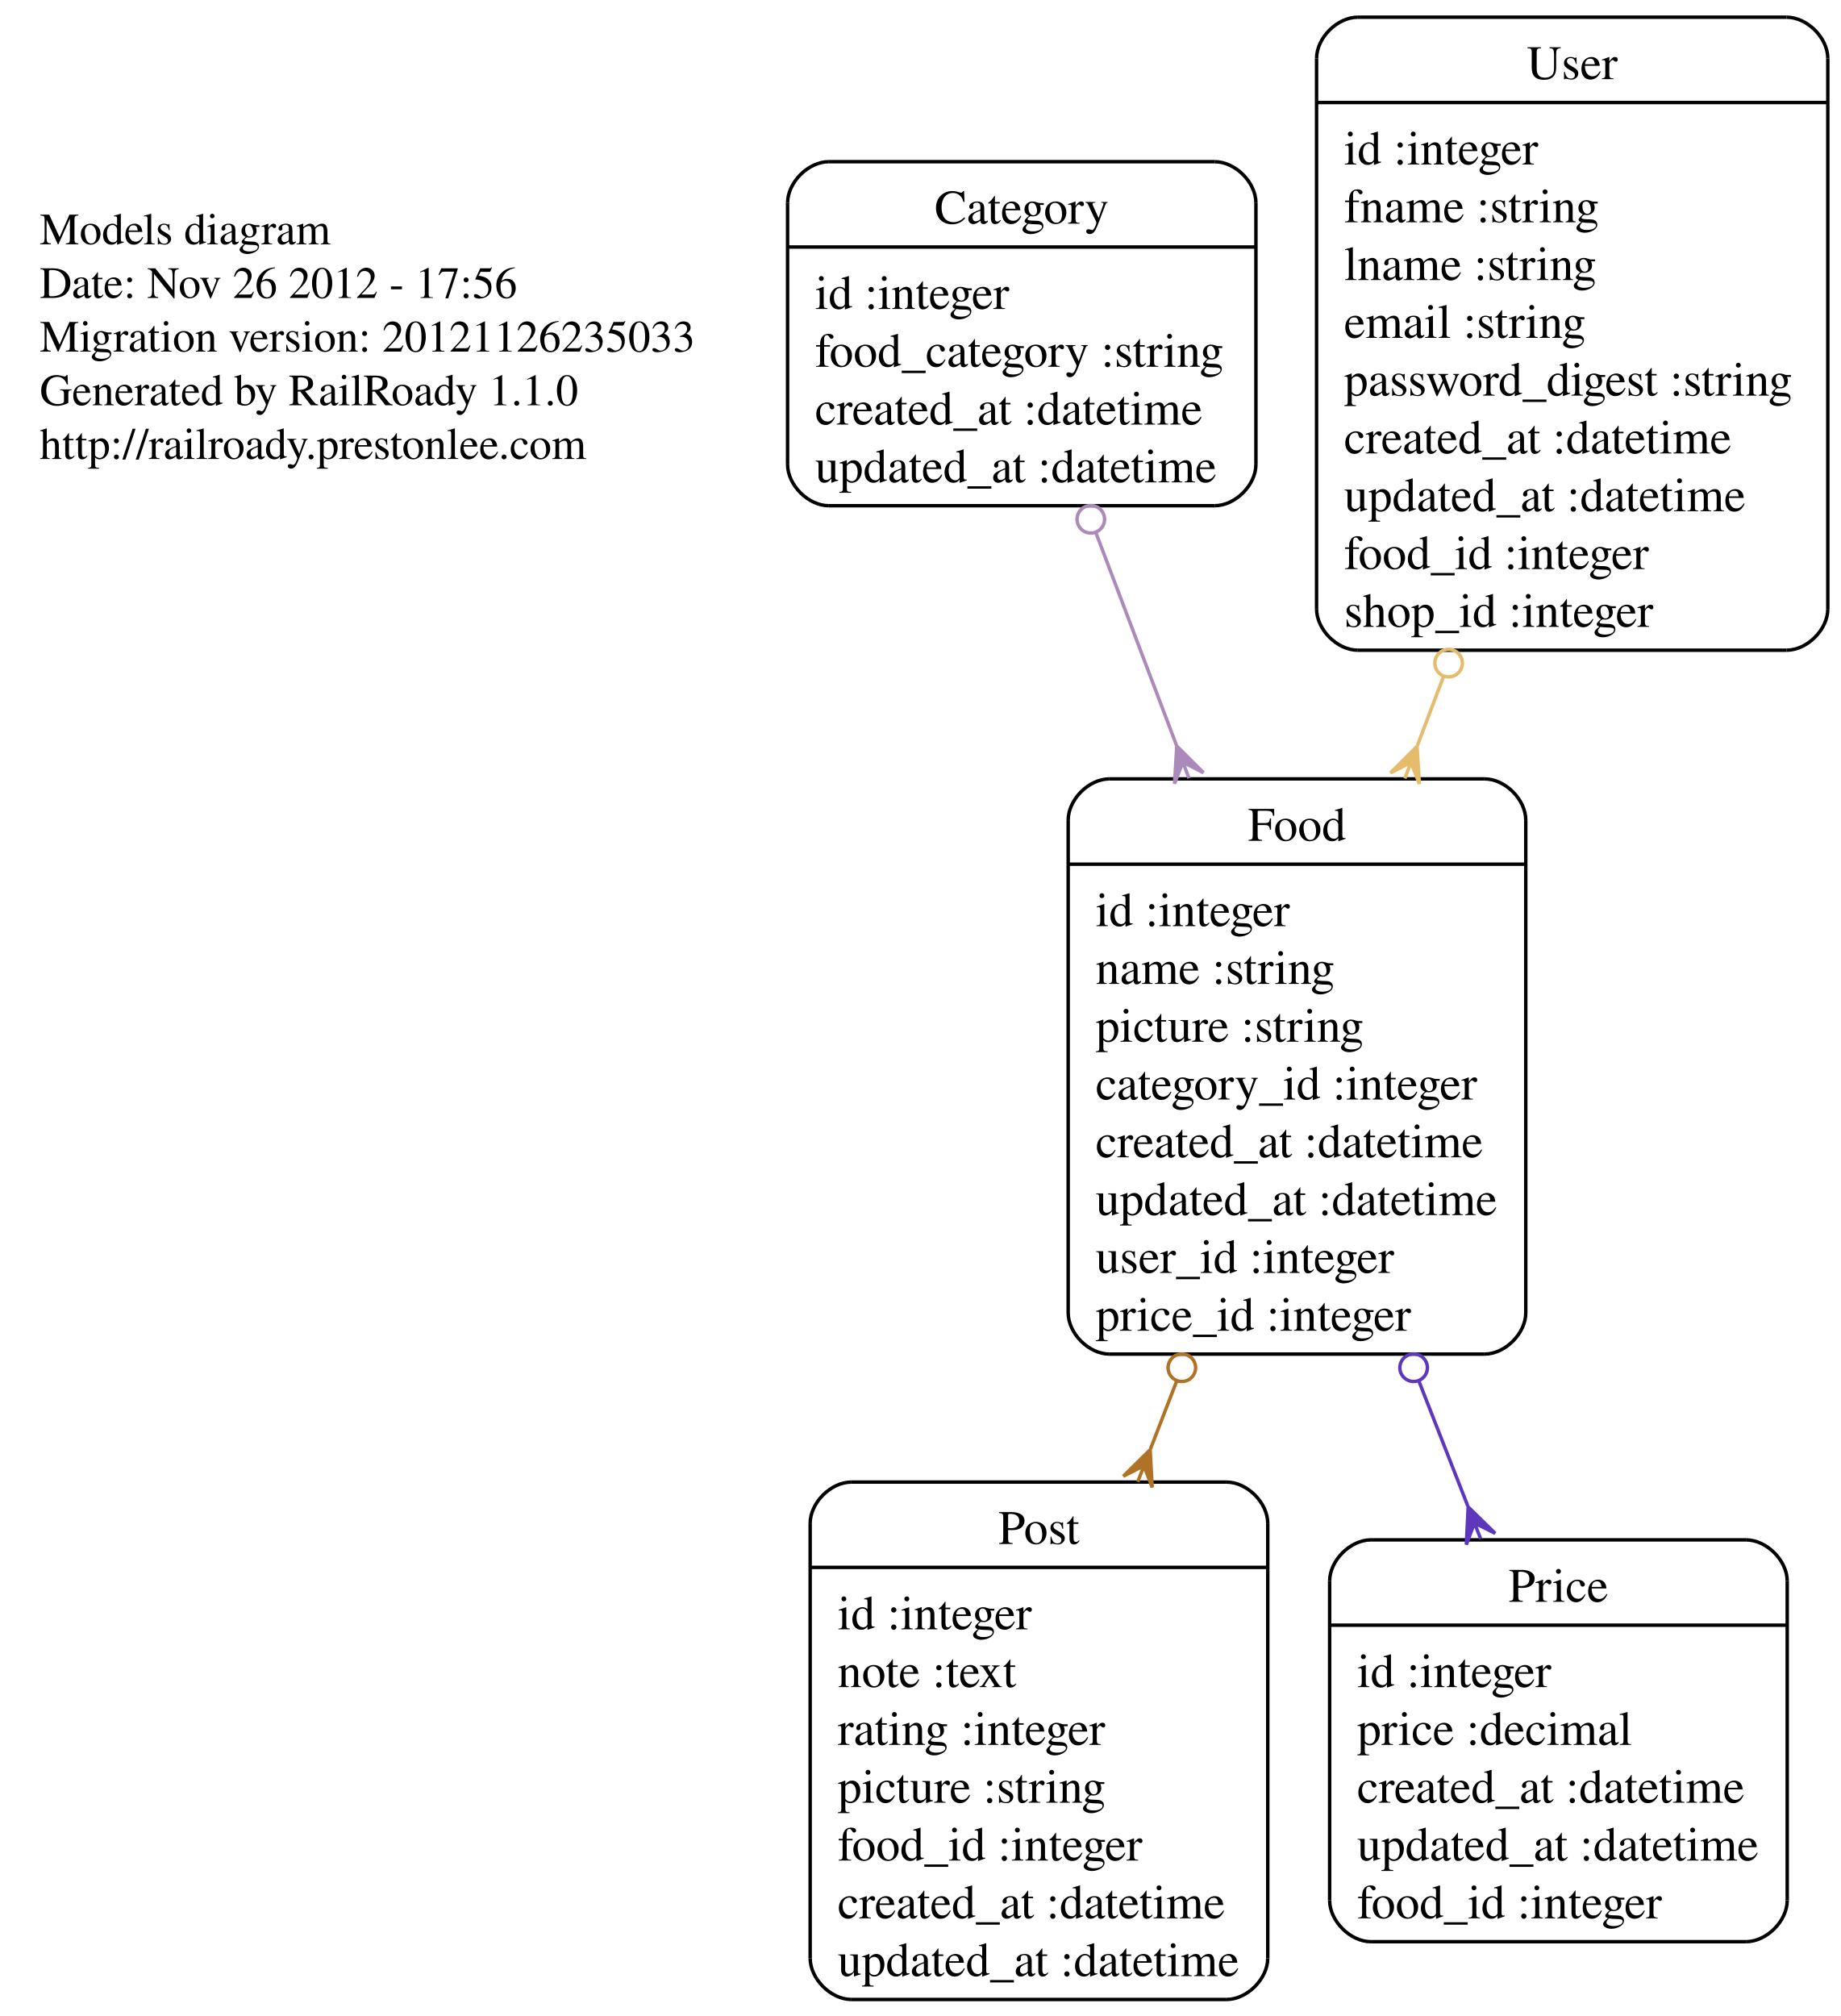
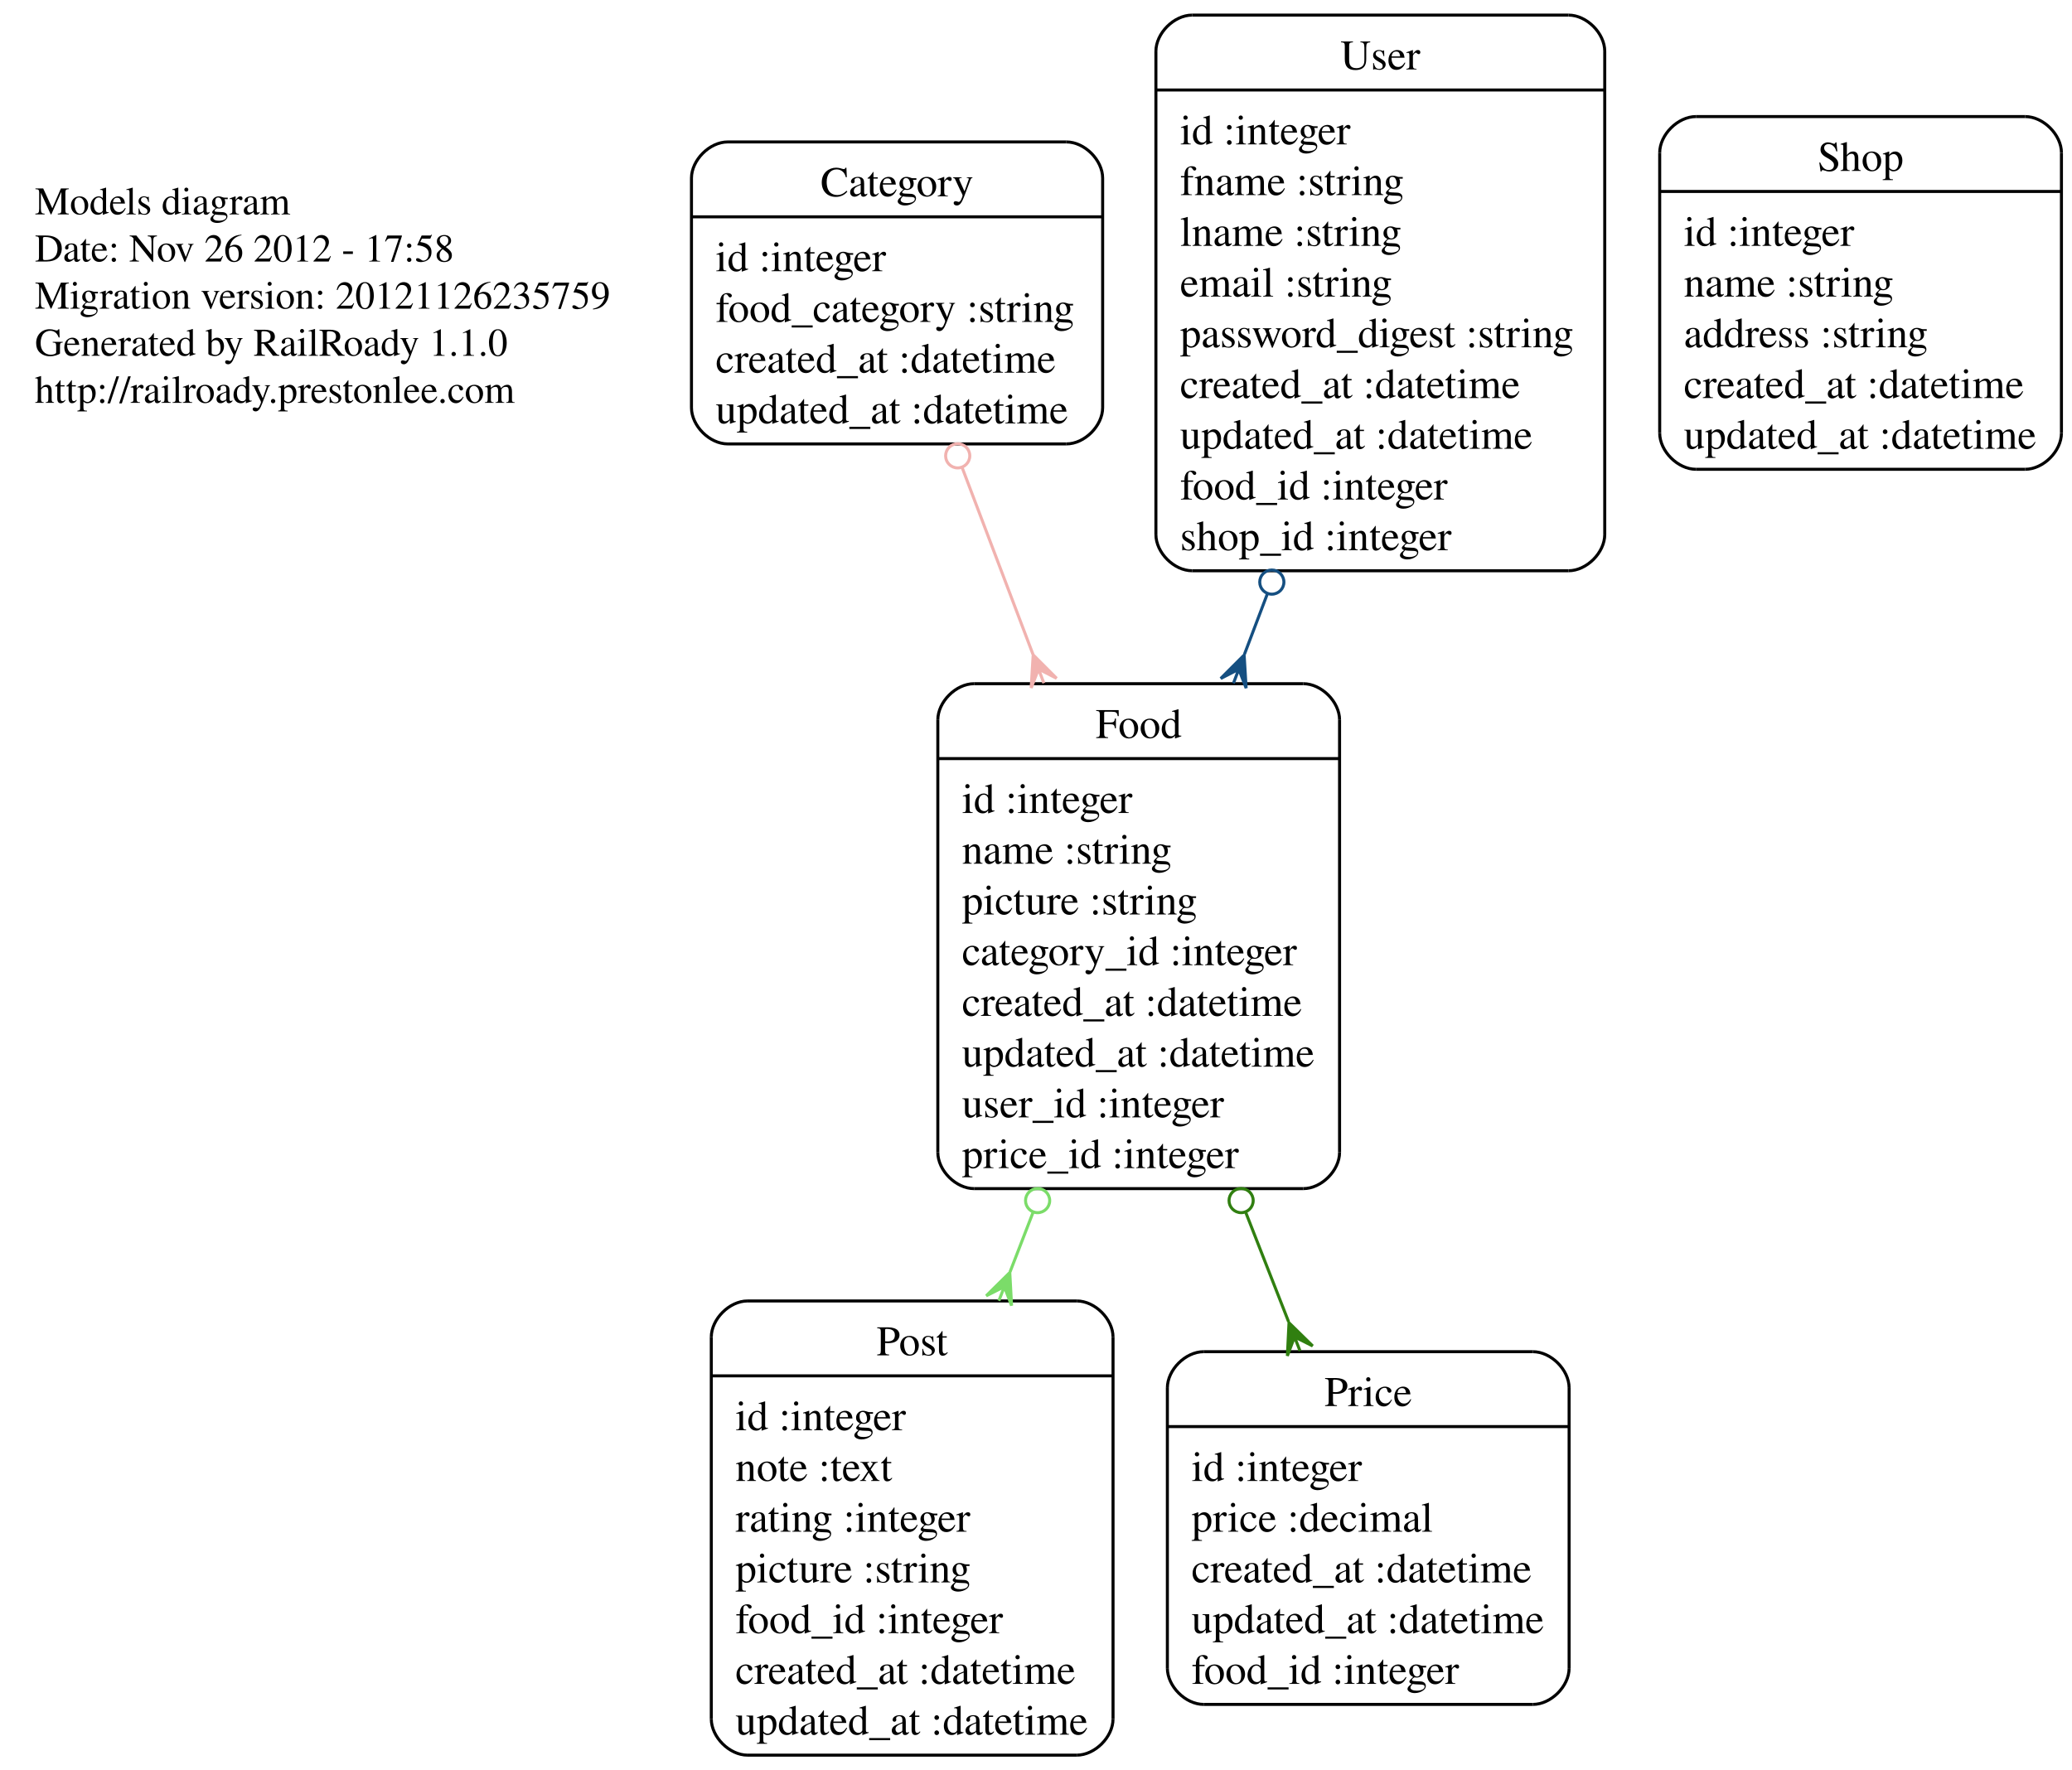
- <svg xmlns="http://www.w3.org/2000/svg" width="535pt" height="586pt" viewBox="0.00 0.00 535.00 586.00">
+ <svg xmlns="http://www.w3.org/2000/svg" width="686pt" height="586pt" viewBox="0.00 0.00 686.00 586.00">
  <g id="graph1" class="graph" transform="scale(1 1) rotate(0) translate(4 582)">
-     <polygon fill="white" stroke="white" points="-4,5 -4,-582 532,-582 532,5 -4,5" />
+     <polygon fill="white" stroke="white" points="-4,5 -4,-582 683,-582 683,5 -4,5" />
    <g id="node1" class="node">
      <text text-anchor="start" x="7.55" y="-511" font-family="Times,serif" font-size="13.00">Models diagram</text>
-       <text text-anchor="start" x="7.55" y="-495.4" font-family="Times,serif" font-size="13.00">Date: Nov 26 2012 - 17:56</text>
-       <text text-anchor="start" x="7.55" y="-479.8" font-family="Times,serif" font-size="13.00">Migration version: 20121126235033</text>
+       <text text-anchor="start" x="7.55" y="-495.4" font-family="Times,serif" font-size="13.00">Date: Nov 26 2012 - 17:58</text>
+       <text text-anchor="start" x="7.55" y="-479.8" font-family="Times,serif" font-size="13.00">Migration version: 20121126235759</text>
      <text text-anchor="start" x="7.55" y="-464.2" font-family="Times,serif" font-size="13.00">Generated by RailRoady 1.1.0</text>
      <text text-anchor="start" x="7.55" y="-448.6" font-family="Times,serif" font-size="13.00">http://railroady.prestonlee.com</text>
    </g>
    <g id="node2" class="node">
      <polyline fill="none" stroke="black" points="236.933,-435 349.067,-435 " />
      <path fill="none" stroke="black" d="M349.067,-435C355.067,-435 361.067,-441 361.067,-447" />
      <polyline fill="none" stroke="black" points="361.067,-447 361.067,-523 " />
      <path fill="none" stroke="black" d="M361.067,-523C361.067,-529 355.067,-535 349.067,-535" />
      <polyline fill="none" stroke="black" points="349.067,-535 236.933,-535 " />
      <path fill="none" stroke="black" d="M236.933,-535C230.933,-535 224.933,-529 224.933,-523" />
      <polyline fill="none" stroke="black" points="224.933,-523 224.933,-447 " />
      <path fill="none" stroke="black" d="M224.933,-447C224.933,-441 230.933,-435 236.933,-435" />
      <text text-anchor="middle" x="293" y="-517" font-family="Times,serif" font-size="14.00">Category</text>
      <polyline fill="none" stroke="black" points="224.933,-510.2 361.067,-510.2 " />
      <text text-anchor="start" x="232.933" y="-492.2" font-family="Times,serif" font-size="14.00">id :integer</text>
      <text text-anchor="start" x="232.933" y="-475.4" font-family="Times,serif" font-size="14.00">food_category :string</text>
      <text text-anchor="start" x="232.933" y="-458.6" font-family="Times,serif" font-size="14.00">created_at :datetime</text>
      <text text-anchor="start" x="232.933" y="-441.8" font-family="Times,serif" font-size="14.00">updated_at :datetime</text>
    </g>
    <g id="node3" class="node">
      <polyline fill="none" stroke="black" points="318.495,-188.4 427.505,-188.4 " />
      <path fill="none" stroke="black" d="M427.505,-188.4C433.505,-188.4 439.505,-194.4 439.505,-200.4" />
      <polyline fill="none" stroke="black" points="439.505,-200.4 439.505,-343.6 " />
      <path fill="none" stroke="black" d="M439.505,-343.6C439.505,-349.6 433.505,-355.6 427.505,-355.6" />
      <polyline fill="none" stroke="black" points="427.505,-355.6 318.495,-355.6 " />
      <path fill="none" stroke="black" d="M318.495,-355.6C312.495,-355.6 306.495,-349.6 306.495,-343.6" />
      <polyline fill="none" stroke="black" points="306.495,-343.6 306.495,-200.4 " />
      <path fill="none" stroke="black" d="M306.495,-200.4C306.495,-194.4 312.495,-188.4 318.495,-188.4" />
      <text text-anchor="middle" x="373" y="-337.6" font-family="Times,serif" font-size="14.00">Food</text>
      <polyline fill="none" stroke="black" points="306.495,-330.8 439.505,-330.8 " />
      <text text-anchor="start" x="314.495" y="-312.8" font-family="Times,serif" font-size="14.00">id :integer</text>
      <text text-anchor="start" x="314.495" y="-296" font-family="Times,serif" font-size="14.00">name :string</text>
      <text text-anchor="start" x="314.495" y="-279.2" font-family="Times,serif" font-size="14.00">picture :string</text>
      <text text-anchor="start" x="314.495" y="-262.4" font-family="Times,serif" font-size="14.00">category_id :integer</text>
      <text text-anchor="start" x="314.495" y="-245.6" font-family="Times,serif" font-size="14.00">created_at :datetime</text>
      <text text-anchor="start" x="314.495" y="-228.8" font-family="Times,serif" font-size="14.00">updated_at :datetime</text>
      <text text-anchor="start" x="314.495" y="-212" font-family="Times,serif" font-size="14.00">user_id :integer</text>
      <text text-anchor="start" x="314.495" y="-195.2" font-family="Times,serif" font-size="14.00">price_id :integer</text>
    </g>
    <g id="edge2" class="edge">
-       <path fill="none" stroke="#ab8aba" d="M314.538,-427.192C321.754,-408.161 329.996,-386.422 337.971,-365.39" />
-       <ellipse fill="none" stroke="#ab8aba" cx="313.074" cy="-431.056" rx="4" ry="4" />
-       <polygon fill="#ab8aba" stroke="#ab8aba" points="338.066,-365.138 345.819,-357.383 339.839,-360.463 341.611,-355.788 341.611,-355.788 341.611,-355.788 339.839,-360.463 337.404,-354.192 338.066,-365.138 338.066,-365.138" />
+       <path fill="none" stroke="#f1b2af" d="M314.538,-427.192C321.754,-408.161 329.996,-386.422 337.971,-365.39" />
+       <ellipse fill="none" stroke="#f1b2af" cx="313.074" cy="-431.056" rx="4" ry="4" />
+       <polygon fill="#f1b2af" stroke="#f1b2af" points="338.066,-365.138 345.819,-357.383 339.839,-360.463 341.611,-355.788 341.611,-355.788 341.611,-355.788 339.839,-360.463 337.404,-354.192 338.066,-365.138 338.066,-365.138" />
    </g>
    <g id="node4" class="node">
      <polyline fill="none" stroke="black" points="243.495,-0.8 352.505,-0.8 " />
      <path fill="none" stroke="black" d="M352.505,-0.8C358.505,-0.8 364.505,-6.8 364.505,-12.8" />
      <polyline fill="none" stroke="black" points="364.505,-12.8 364.505,-139.2 " />
      <path fill="none" stroke="black" d="M364.505,-139.2C364.505,-145.2 358.505,-151.2 352.505,-151.2" />
      <polyline fill="none" stroke="black" points="352.505,-151.2 243.495,-151.2 " />
      <path fill="none" stroke="black" d="M243.495,-151.2C237.495,-151.2 231.495,-145.2 231.495,-139.2" />
      <polyline fill="none" stroke="black" points="231.495,-139.2 231.495,-12.8 " />
      <path fill="none" stroke="black" d="M231.495,-12.8C231.495,-6.8 237.495,-0.8 243.495,-0.8" />
      <text text-anchor="middle" x="298" y="-133.2" font-family="Times,serif" font-size="14.00">Post</text>
      <polyline fill="none" stroke="black" points="231.495,-126.4 364.505,-126.4 " />
      <text text-anchor="start" x="239.495" y="-108.4" font-family="Times,serif" font-size="14.00">id :integer</text>
      <text text-anchor="start" x="239.495" y="-91.6" font-family="Times,serif" font-size="14.00">note :text</text>
      <text text-anchor="start" x="239.495" y="-74.8" font-family="Times,serif" font-size="14.00">rating :integer</text>
      <text text-anchor="start" x="239.495" y="-58" font-family="Times,serif" font-size="14.00">picture :string</text>
      <text text-anchor="start" x="239.495" y="-41.2" font-family="Times,serif" font-size="14.00">food_id :integer</text>
      <text text-anchor="start" x="239.495" y="-24.4" font-family="Times,serif" font-size="14.00">created_at :datetime</text>
      <text text-anchor="start" x="239.495" y="-7.6" font-family="Times,serif" font-size="14.00">updated_at :datetime</text>
    </g>
    <g id="edge4" class="edge">
-       <path fill="none" stroke="#af7226" d="M338.076,-180.664C335.521,-174.054 332.949,-167.401 330.409,-160.831" />
-       <ellipse fill="none" stroke="#af7226" cx="339.533" cy="-184.433" rx="4" ry="4" />
-       <polygon fill="#af7226" stroke="#af7226" points="330.322,-160.606 330.913,-149.656 328.519,-155.942 326.716,-151.278 326.716,-151.278 326.716,-151.278 328.519,-155.942 322.519,-152.901 330.322,-160.606 330.322,-160.606" />
+       <path fill="none" stroke="#7bdc69" d="M338.076,-180.664C335.521,-174.054 332.949,-167.401 330.409,-160.831" />
+       <ellipse fill="none" stroke="#7bdc69" cx="339.533" cy="-184.433" rx="4" ry="4" />
+       <polygon fill="#7bdc69" stroke="#7bdc69" points="330.322,-160.606 330.913,-149.656 328.519,-155.942 326.716,-151.278 326.716,-151.278 326.716,-151.278 328.519,-155.942 322.519,-152.901 330.322,-160.606 330.322,-160.606" />
    </g>
    <g id="node5" class="node">
      <polyline fill="none" stroke="black" points="394.495,-17.6 503.505,-17.6 " />
      <path fill="none" stroke="black" d="M503.505,-17.6C509.505,-17.6 515.505,-23.6 515.505,-29.6" />
      <polyline fill="none" stroke="black" points="515.505,-29.6 515.505,-122.4 " />
      <path fill="none" stroke="black" d="M515.505,-122.4C515.505,-128.4 509.505,-134.4 503.505,-134.4" />
      <polyline fill="none" stroke="black" points="503.505,-134.4 394.495,-134.4 " />
      <path fill="none" stroke="black" d="M394.495,-134.4C388.495,-134.4 382.495,-128.4 382.495,-122.4" />
      <polyline fill="none" stroke="black" points="382.495,-122.4 382.495,-29.6 " />
      <path fill="none" stroke="black" d="M382.495,-29.6C382.495,-23.6 388.495,-17.6 394.495,-17.6" />
      <text text-anchor="middle" x="449" y="-116.4" font-family="Times,serif" font-size="14.00">Price</text>
      <polyline fill="none" stroke="black" points="382.495,-109.6 515.505,-109.6 " />
      <text text-anchor="start" x="390.495" y="-91.6" font-family="Times,serif" font-size="14.00">id :integer</text>
      <text text-anchor="start" x="390.495" y="-74.8" font-family="Times,serif" font-size="14.00">price :decimal</text>
      <text text-anchor="start" x="390.495" y="-58" font-family="Times,serif" font-size="14.00">created_at :datetime</text>
      <text text-anchor="start" x="390.495" y="-41.2" font-family="Times,serif" font-size="14.00">updated_at :datetime</text>
      <text text-anchor="start" x="390.495" y="-24.4" font-family="Times,serif" font-size="14.00">food_id :integer</text>
    </g>
    <g id="edge6" class="edge">
-       <path fill="none" stroke="#5d38bc" d="M408.443,-180.528C413.219,-168.336 418.049,-156.006 422.63,-144.313" />
-       <ellipse fill="none" stroke="#5d38bc" cx="406.91" cy="-184.439" rx="4" ry="4" />
-       <polygon fill="#5d38bc" stroke="#5d38bc" points="422.765,-143.969 430.602,-136.299 424.589,-139.313 426.412,-134.658 426.412,-134.658 426.412,-134.658 424.589,-139.313 422.223,-133.016 422.765,-143.969 422.765,-143.969" />
+       <path fill="none" stroke="#307f10" d="M408.443,-180.528C413.219,-168.336 418.049,-156.006 422.63,-144.313" />
+       <ellipse fill="none" stroke="#307f10" cx="406.91" cy="-184.439" rx="4" ry="4" />
+       <polygon fill="#307f10" stroke="#307f10" points="422.765,-143.969 430.602,-136.299 424.589,-139.313 426.412,-134.658 426.412,-134.658 426.412,-134.658 424.589,-139.313 422.223,-133.016 422.765,-143.969 422.765,-143.969" />
    </g>
    <g id="node6" class="node">
+       <polyline fill="none" stroke="black" points="557.495,-426.6 666.505,-426.6 " />
+       <path fill="none" stroke="black" d="M666.505,-426.6C672.505,-426.6 678.505,-432.6 678.505,-438.6" />
+       <polyline fill="none" stroke="black" points="678.505,-438.6 678.505,-531.4 " />
+       <path fill="none" stroke="black" d="M678.505,-531.4C678.505,-537.4 672.505,-543.4 666.505,-543.4" />
+       <polyline fill="none" stroke="black" points="666.505,-543.4 557.495,-543.4 " />
+       <path fill="none" stroke="black" d="M557.495,-543.4C551.495,-543.4 545.495,-537.4 545.495,-531.4" />
+       <polyline fill="none" stroke="black" points="545.495,-531.4 545.495,-438.6 " />
+       <path fill="none" stroke="black" d="M545.495,-438.6C545.495,-432.6 551.495,-426.6 557.495,-426.6" />
+       <text text-anchor="middle" x="612" y="-525.4" font-family="Times,serif" font-size="14.00">Shop</text>
+       <polyline fill="none" stroke="black" points="545.495,-518.6 678.505,-518.6 " />
+       <text text-anchor="start" x="553.495" y="-500.6" font-family="Times,serif" font-size="14.00">id :integer</text>
+       <text text-anchor="start" x="553.495" y="-483.8" font-family="Times,serif" font-size="14.00">name :string</text>
+       <text text-anchor="start" x="553.495" y="-467" font-family="Times,serif" font-size="14.00">address :string</text>
+       <text text-anchor="start" x="553.495" y="-450.2" font-family="Times,serif" font-size="14.00">created_at :datetime</text>
+       <text text-anchor="start" x="553.495" y="-433.4" font-family="Times,serif" font-size="14.00">updated_at :datetime</text>
+     </g>
+     <g id="node7" class="node">
      <polyline fill="none" stroke="black" points="390.698,-393 515.302,-393 " />
      <path fill="none" stroke="black" d="M515.302,-393C521.302,-393 527.302,-399 527.302,-405" />
      <polyline fill="none" stroke="black" points="527.302,-405 527.302,-565 " />
      <path fill="none" stroke="black" d="M527.302,-565C527.302,-571 521.302,-577 515.302,-577" />
      <polyline fill="none" stroke="black" points="515.302,-577 390.698,-577 " />
      <path fill="none" stroke="black" d="M390.698,-577C384.698,-577 378.698,-571 378.698,-565" />
      <polyline fill="none" stroke="black" points="378.698,-565 378.698,-405 " />
      <path fill="none" stroke="black" d="M378.698,-405C378.698,-399 384.698,-393 390.698,-393" />
      <text text-anchor="middle" x="453" y="-559" font-family="Times,serif" font-size="14.00">User</text>
      <polyline fill="none" stroke="black" points="378.698,-552.2 527.302,-552.2 " />
      <text text-anchor="start" x="386.698" y="-534.2" font-family="Times,serif" font-size="14.00">id :integer</text>
      <text text-anchor="start" x="386.698" y="-517.4" font-family="Times,serif" font-size="14.00">fname :string</text>
      <text text-anchor="start" x="386.698" y="-500.6" font-family="Times,serif" font-size="14.00">lname :string</text>
      <text text-anchor="start" x="386.698" y="-483.8" font-family="Times,serif" font-size="14.00">email :string</text>
      <text text-anchor="start" x="386.698" y="-467" font-family="Times,serif" font-size="14.00">password_digest :string</text>
      <text text-anchor="start" x="386.698" y="-450.2" font-family="Times,serif" font-size="14.00">created_at :datetime</text>
      <text text-anchor="start" x="386.698" y="-433.4" font-family="Times,serif" font-size="14.00">updated_at :datetime</text>
      <text text-anchor="start" x="386.698" y="-416.6" font-family="Times,serif" font-size="14.00">food_id :integer</text>
      <text text-anchor="start" x="386.698" y="-399.8" font-family="Times,serif" font-size="14.00">shop_id :integer</text>
    </g>
    <g id="edge8" class="edge">
-       <path fill="none" stroke="#e5bb6c" d="M415.621,-385.414C413.092,-378.742 410.548,-372.033 408.031,-365.394" />
-       <ellipse fill="none" stroke="#e5bb6c" cx="417.074" cy="-389.246" rx="4" ry="4" />
-       <polygon fill="#e5bb6c" stroke="#e5bb6c" points="407.912,-365.08 408.574,-354.134 406.139,-360.405 404.367,-355.73 404.367,-355.73 404.367,-355.73 406.139,-360.405 400.159,-357.325 407.912,-365.08 407.912,-365.08" />
+       <path fill="none" stroke="#154f81" d="M415.621,-385.414C413.092,-378.742 410.548,-372.033 408.031,-365.394" />
+       <ellipse fill="none" stroke="#154f81" cx="417.074" cy="-389.246" rx="4" ry="4" />
+       <polygon fill="#154f81" stroke="#154f81" points="407.912,-365.08 408.574,-354.134 406.139,-360.405 404.367,-355.73 404.367,-355.73 404.367,-355.73 406.139,-360.405 400.159,-357.325 407.912,-365.08 407.912,-365.08" />
    </g>
  </g>
</svg>
